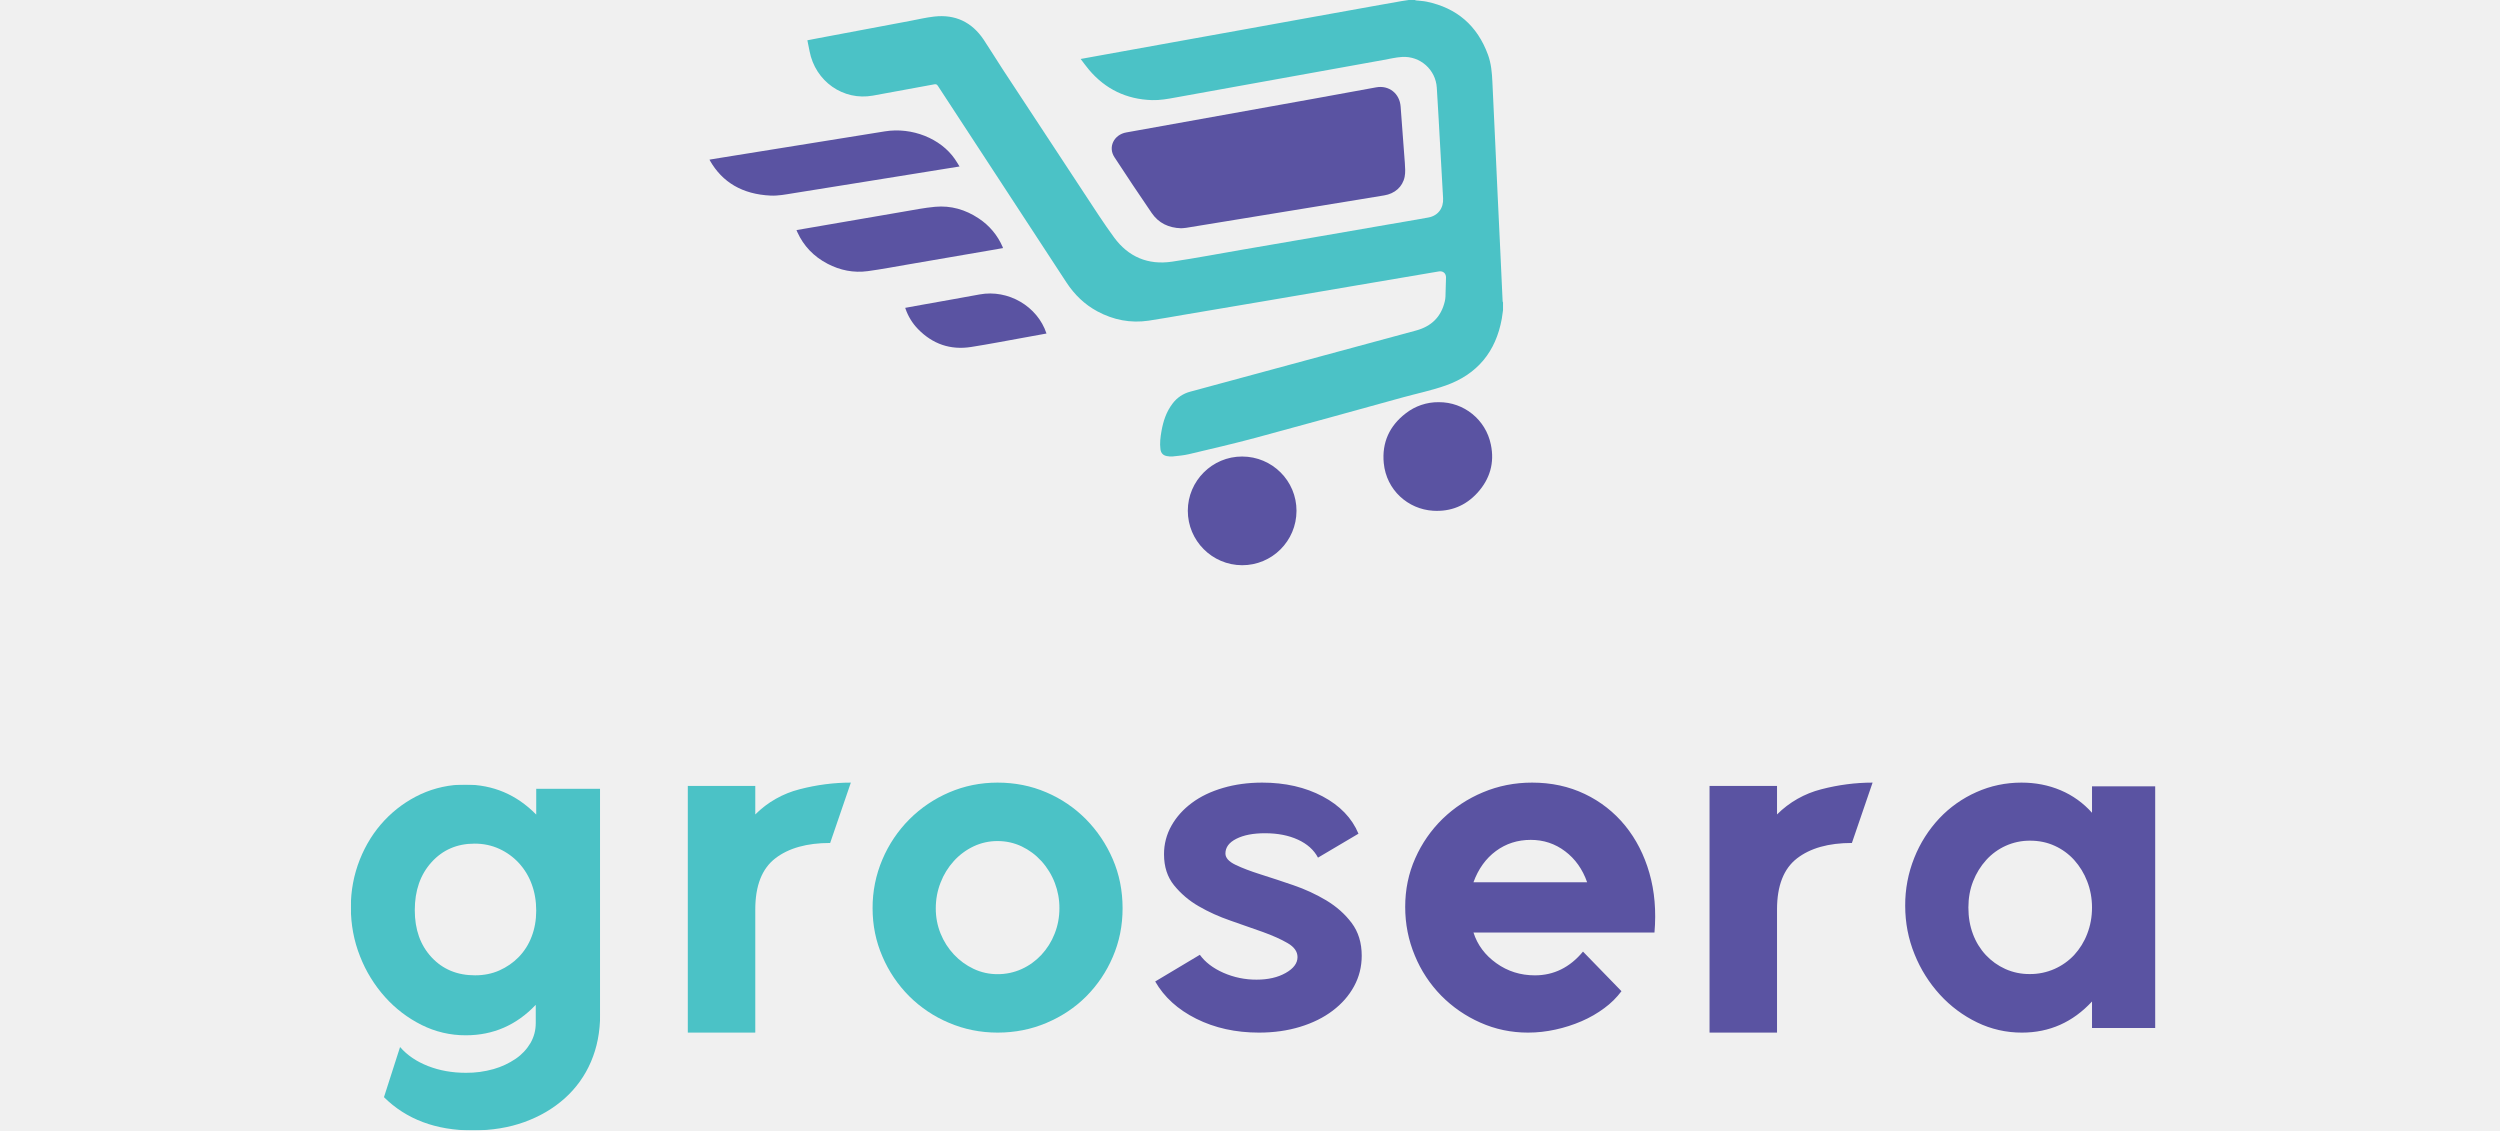
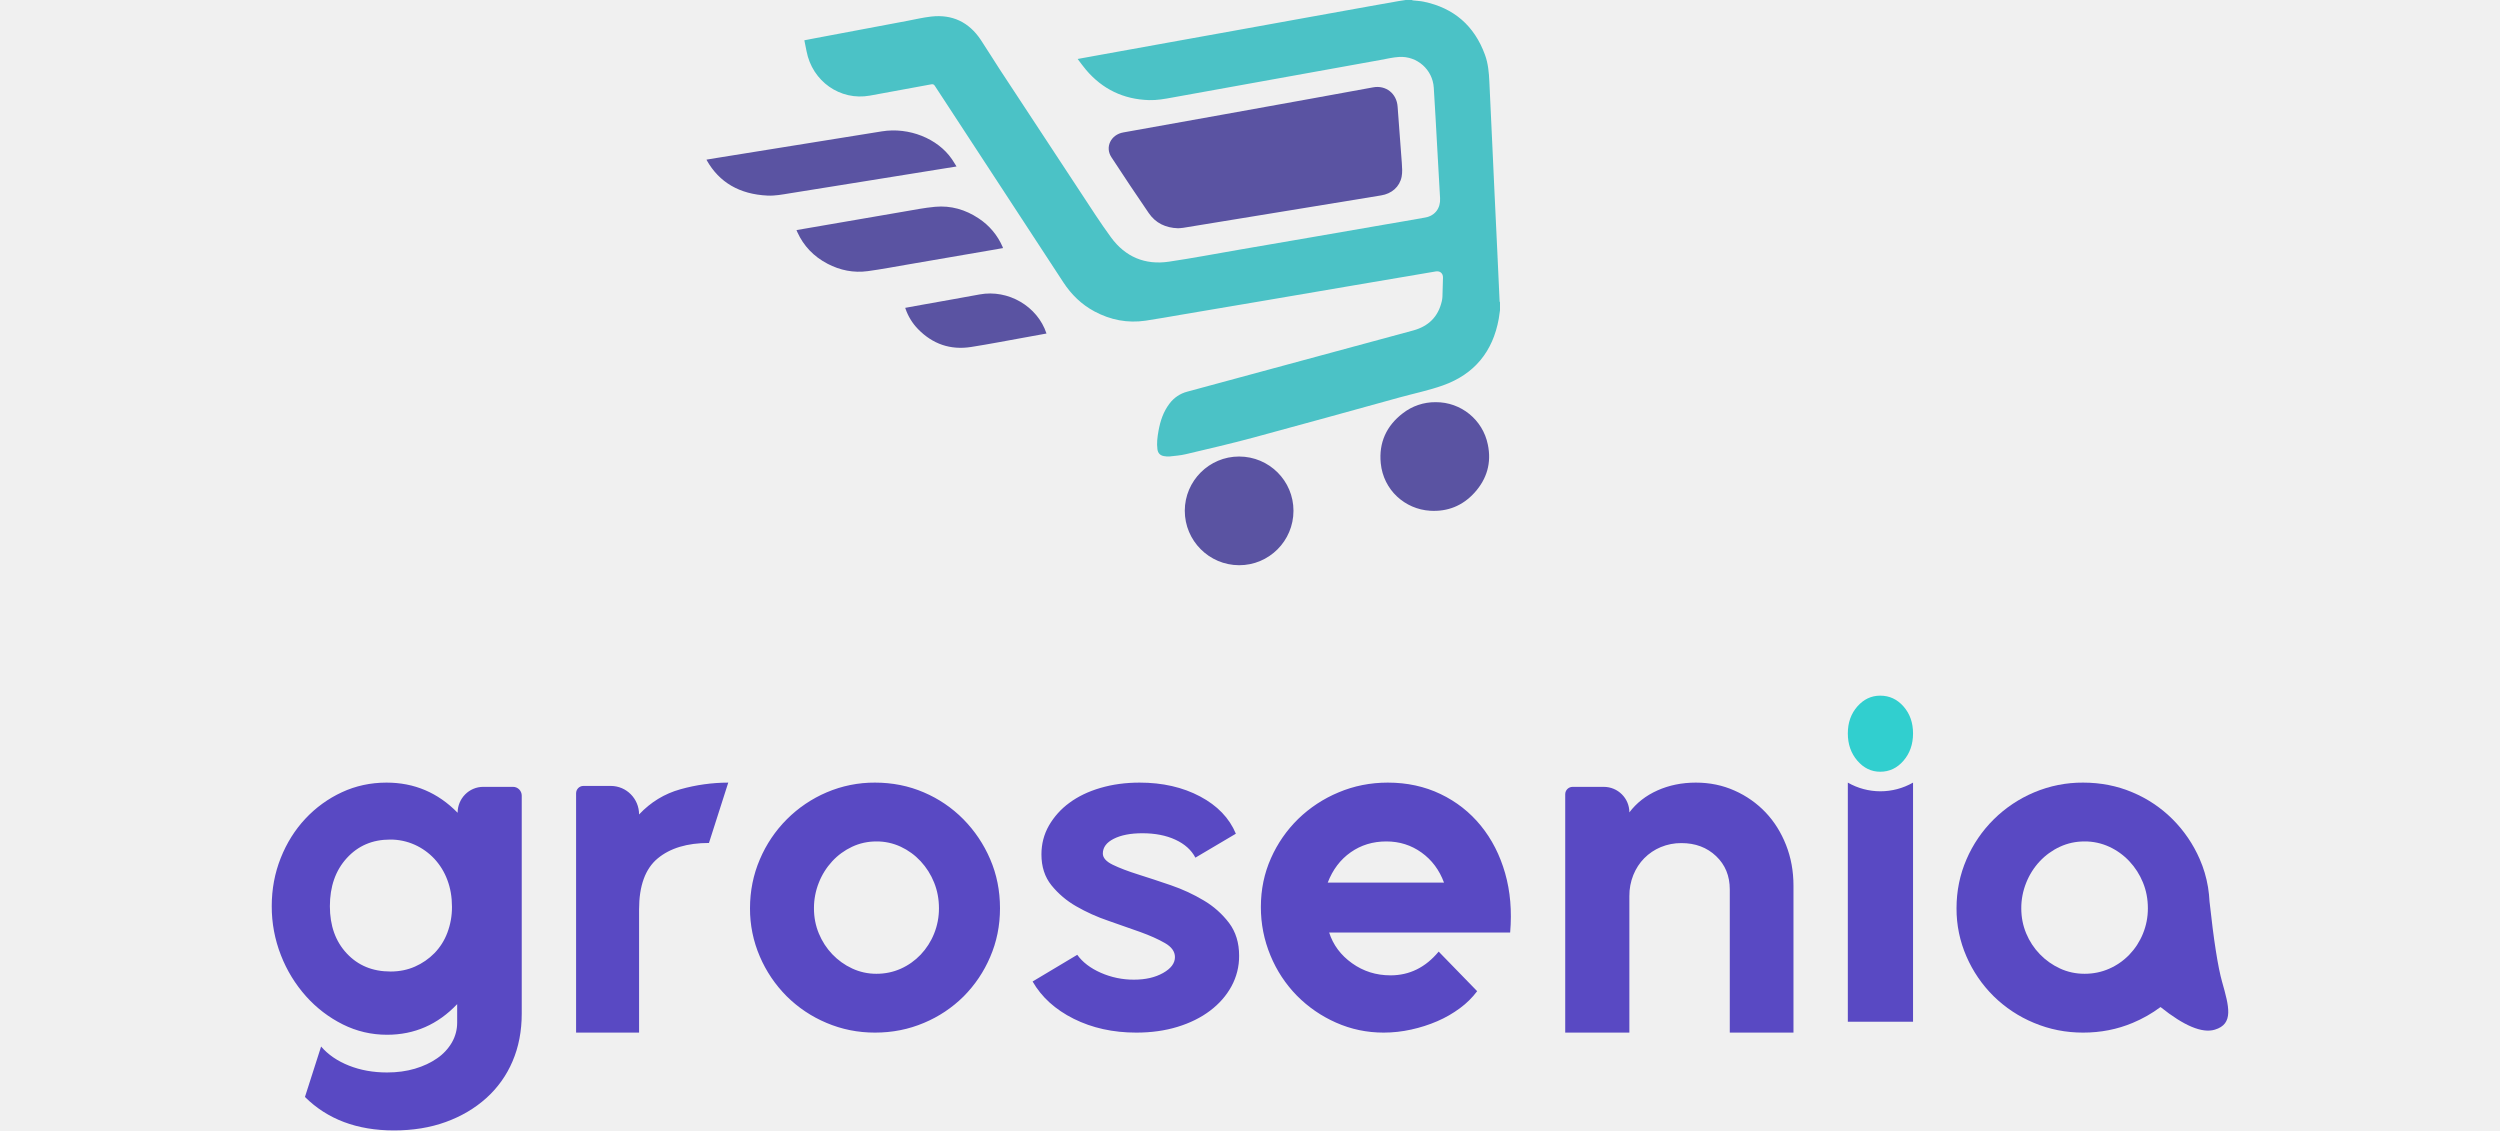
- <svg xmlns="http://www.w3.org/2000/svg" xmlns:xlink="http://www.w3.org/1999/xlink" width="230" height="104" viewBox="0 0 230 104">
-   <defs>
-     <path id="a" d="M0 .182h22.936V32H0z" />
-   </defs>
+ <svg xmlns="http://www.w3.org/2000/svg" width="230" height="104" viewBox="0 0 230 104">
  <g fill="none" fill-rule="evenodd">
-     <path fill="#4BC2C6" d="M138.278 28.539c-.038.265-.068.531-.115.794-.546 3.02-2.248 5.096-5.129 6.122-1.292.46-2.648.74-3.974 1.104-4.501 1.238-8.997 2.495-13.505 3.708-2.05.552-4.119 1.029-6.184 1.519-.48.114-.98.152-1.474.206-.175.02-.358 0-.533-.029-.347-.059-.553-.268-.602-.622-.079-.566-.003-1.127.095-1.684.161-.917.449-1.787 1.024-2.536a2.961 2.961 0 0 1 1.619-1.087c5.119-1.384 10.237-2.772 15.355-4.158 1.811-.49 3.623-.98 5.434-1.472 1.398-.38 2.302-1.252 2.633-2.684.031-.135.054-.274.06-.413.022-.59.04-1.181.051-1.773.007-.393-.28-.627-.662-.562-2.472.421-4.946.84-7.419 1.26-2.773.473-5.545.948-8.318 1.42-2.538.432-5.077.86-7.616 1.29-1.116.189-2.23.395-3.349.56-1.659.244-3.23-.062-4.704-.853-1.188-.637-2.123-1.548-2.86-2.675-3.94-6.026-7.884-12.05-11.822-18.077-.092-.14-.174-.167-.336-.137-1.88.352-3.76.697-5.643 1.037-2.728.493-5.296-1.314-5.825-4.09-.062-.326-.13-.65-.201-1 .337-.066.672-.132 1.007-.195 2.81-.53 5.619-1.059 8.428-1.586.742-.14 1.48-.317 2.227-.402 1.95-.222 3.483.511 4.571 2.146.596.894 1.152 1.813 1.741 2.711a5290.13 5290.13 0 0 0 7.471 11.362c.91 1.378 1.798 2.772 2.774 4.103 1.311 1.787 3.123 2.553 5.316 2.229 2.167-.32 4.32-.732 6.479-1.104 2.27-.39 4.54-.78 6.81-1.172 2.19-.378 4.381-.759 6.572-1.139 1.246-.215 2.493-.422 3.737-.65.893-.162 1.409-.869 1.353-1.775-.092-1.525-.17-3.05-.257-4.575-.105-1.863-.201-3.727-.322-5.59a3.017 3.017 0 0 0-3.187-2.831c-.584.035-1.163.178-1.743.282-2.097.376-4.194.756-6.291 1.135l-6.507 1.174c-2.103.38-4.207.758-6.31 1.14-.717.131-1.433.264-2.168.24-2.342-.073-4.274-1.001-5.791-2.79-.264-.312-.5-.647-.767-.995l1.771-.322c2.253-.407 4.506-.815 6.76-1.221 2.169-.392 4.338-.781 6.506-1.173l6.076-1.1 5.842-1.052c.86-.154 1.72-.307 2.58-.458.216-.038.434-.066.65-.099h.558c.033.013.065.033.1.037.335.04.675.051 1.004.12 2.771.58 4.645 2.209 5.622 4.87.299.812.373 1.662.41 2.521.078 1.85.173 3.7.26 5.55.073 1.552.141 3.103.214 4.655.086 1.837.176 3.673.262 5.51.07 1.485.136 2.971.206 4.456.002.035.023.069.036.103v.717z" />
-     <path fill="#5A53A2" d="M108.66 21c-1.14-.036-2.063-.472-2.697-1.395a275.085 275.085 0 0 1-3.438-5.148c-.608-.929-.037-2.072 1.09-2.272a7306.32 7306.32 0 0 0 17.204-3.093c1.93-.35 3.859-.698 5.786-1.056 1.18-.218 2.17.569 2.253 1.776.12 1.729.267 3.456.388 5.184.029.42.062.858-.018 1.265-.186.937-.92 1.56-1.886 1.716-2.406.39-4.81.789-7.215 1.183l-7.398 1.21c-1.196.195-2.391.394-3.588.587-.167.027-.338.03-.48.043M88.278 15.317l-1.697.273-6.823 1.099-6.804 1.092c-.687.11-1.372.248-2.077.213-2.571-.126-4.425-1.214-5.573-3.24-.009-.015-.013-.033-.026-.068.343-.057.68-.114 1.018-.168l8.664-1.395c2.154-.346 4.308-.695 6.462-1.04 2.484-.397 5.124.654 6.431 2.56.145.212.274.433.425.674M119.278 46.998c-.005 2.769-2.245 5.008-5.003 5.002a5.015 5.015 0 0 1-4.997-5.013c.005-2.75 2.25-4.99 4.998-4.987 2.771.004 5.007 2.238 5.002 4.998M132.363 37a4.863 4.863 0 0 1 4.795 3.897c.356 1.682-.089 3.172-1.218 4.423-1.103 1.221-2.495 1.77-4.104 1.668-2.29-.144-4.285-1.89-4.529-4.373-.188-1.91.538-3.448 2.019-4.586A4.844 4.844 0 0 1 132.363 37M73.278 21.168l2.82-.486c2.332-.402 4.664-.81 6.997-1.205.977-.166 1.952-.362 2.937-.452 1.46-.133 2.798.264 3.998 1.062a5.945 5.945 0 0 1 2.208 2.623c.012.03.02.06.04.114-.361.063-.71.125-1.06.185-2.556.44-5.112.882-7.67 1.32-1.233.212-2.464.445-3.705.615-1.309.179-2.556-.074-3.713-.68-1.269-.664-2.196-1.634-2.773-2.903-.027-.06-.05-.12-.08-.193M96.278 30.684c-.629.114-1.24.227-1.85.336-1.694.304-3.384.635-5.084.902-1.908.3-3.545-.272-4.885-1.645a5.022 5.022 0 0 1-1.151-1.87l-.03-.085 1.594-.29c1.752-.314 3.505-.619 5.255-.944 2.617-.486 5.325 1.083 6.15 3.596" />
-     <g transform="translate(32.278 72)">
-       <mask id="b" fill="#fff">
-         <use xlink:href="#a" />
-       </mask>
-       <path fill="#4BC2C6" d="M16.63 14.172a5.41 5.41 0 0 1-1.185 1.876c-.507.519-1.1.926-1.776 1.23-.678.302-1.426.452-2.244.452-1.637 0-2.969-.552-3.998-1.659-1.03-1.107-1.545-2.55-1.545-4.334 0-1.812.514-3.283 1.545-4.419 1.03-1.135 2.348-1.704 3.956-1.704.819 0 1.573.159 2.265.476a5.63 5.63 0 0 1 1.797 1.294 5.823 5.823 0 0 1 1.186 1.938c.282.748.423 1.569.423 2.458 0 .863-.141 1.661-.423 2.392zm.424-11.23c-1.806-1.84-3.979-2.76-6.517-2.76a9.68 9.68 0 0 0-4.105.883A10.817 10.817 0 0 0 3.09 3.48C2.13 4.502 1.375 5.702.825 7.08A11.761 11.761 0 0 0 0 11.48c0 1.58.282 3.082.846 4.503a12.315 12.315 0 0 0 2.306 3.751 11.249 11.249 0 0 0 3.365 2.565 8.97 8.97 0 0 0 4.062.948c2.51 0 4.655-.931 6.432-2.802v1.681c0 .663-.162 1.274-.486 1.835a4.515 4.515 0 0 1-1.355 1.443 7.02 7.02 0 0 1-2.03.949 9.022 9.022 0 0 1-2.56.345c-1.27 0-2.433-.21-3.492-.626-1.057-.416-1.912-.999-2.56-1.746L3.047 28.94C5.105 30.98 7.828 32 11.214 32c1.749 0 3.335-.258 4.76-.775 1.425-.519 2.66-1.243 3.703-2.177a9.515 9.515 0 0 0 2.412-3.363c.564-1.308.847-2.766.847-4.377V.57h-5.882v2.372z" mask="url(#b)" />
+     <g fill-rule="nonzero">
+       <path fill="#5949C3" d="M135.899 91.188a7.55 7.55 0 0 1-1.581 1.563 10.37 10.37 0 0 1-2.087 1.2c-.759.328-1.56.585-2.403.77-.843.186-1.686.279-2.53.279-1.545 0-3.007-.307-4.384-.92a11.674 11.674 0 0 1-3.605-2.485 11.516 11.516 0 0 1-2.424-3.683 11.499 11.499 0 0 1-.885-4.476c0-1.6.31-3.091.927-4.476a11.619 11.619 0 0 1 2.509-3.62 11.872 11.872 0 0 1 3.71-2.44c1.42-.6 2.93-.9 4.532-.9 1.77 0 3.386.35 4.848 1.05 1.461.699 2.698 1.67 3.71 2.912s1.756 2.698 2.234 4.369c.478 1.67.633 3.49.464 5.46h-16.652c.365 1.143 1.068 2.085 2.107 2.827 1.04.743 2.22 1.114 3.542 1.114 1.742 0 3.218-.728 4.426-2.185l3.542 3.641zm-3.05-9.988c-.432-1.166-1.122-2.088-2.07-2.768-.95-.68-2.028-1.02-3.236-1.02-1.236 0-2.33.333-3.278.999-.95.666-1.654 1.596-2.114 2.789h10.698zM69 83.564c0-1.593.302-3.094.906-4.502a11.66 11.66 0 0 1 2.485-3.69 11.627 11.627 0 0 1 3.665-2.476A11.135 11.135 0 0 1 80.5 72c1.6 0 3.096.299 4.486.896a11.38 11.38 0 0 1 3.644 2.475 11.91 11.91 0 0 1 2.464 3.67c.604 1.394.906 2.901.906 4.523 0 1.593-.302 3.087-.906 4.48a11.569 11.569 0 0 1-2.443 3.628 11.42 11.42 0 0 1-3.644 2.432C83.603 94.7 82.101 95 80.5 95c-1.573 0-3.061-.299-4.465-.896a11.49 11.49 0 0 1-3.665-2.454 11.647 11.647 0 0 1-2.464-3.648A11.045 11.045 0 0 1 69 83.564zm17.384 0c0-.849-.15-1.64-.448-2.376a6.343 6.343 0 0 0-1.235-1.952A5.87 5.87 0 0 0 82.87 77.9a5.214 5.214 0 0 0-2.236-.488c-.795 0-1.54.162-2.236.488a5.87 5.87 0 0 0-1.832 1.336 6.279 6.279 0 0 0-1.235 1.973 6.313 6.313 0 0 0-.447 2.355c0 .82.149 1.59.447 2.312.298.721.71 1.358 1.235 1.91.525.55 1.136.99 1.832 1.314a5.214 5.214 0 0 0 2.236.488c.795 0 1.54-.155 2.236-.466a5.744 5.744 0 0 0 1.831-1.294 6.082 6.082 0 0 0 1.235-1.93 6.151 6.151 0 0 0 .448-2.334zM25 83.36c0-1.56.276-3.035.827-4.422.552-1.388 1.309-2.595 2.27-3.62a10.802 10.802 0 0 1 3.353-2.43c1.273-.592 2.645-.888 4.116-.888 2.547 0 4.725.925 6.535 2.775 0-1.317 1.056-2.385 2.357-2.385H47.2c.442 0 .8.363.8.81v20.047c0 1.618-.283 3.085-.849 4.4a9.565 9.565 0 0 1-2.419 3.383c-1.046.94-2.284 1.67-3.713 2.19-1.428.52-3.02.78-4.774.78-3.394 0-6.124-1.026-8.19-3.079l1.486-4.64c.65.752 1.506 1.338 2.567 1.757 1.06.42 2.228.629 3.5.629.934 0 1.79-.116 2.568-.347.778-.231 1.457-.55 2.037-.954a4.527 4.527 0 0 0 1.358-1.453 3.622 3.622 0 0 0 .488-1.843v-1.69c-1.782 1.878-3.932 2.818-6.45 2.818-1.443 0-2.8-.318-4.074-.954a11.31 11.31 0 0 1-3.374-2.58 12.388 12.388 0 0 1-2.312-3.772A12.21 12.21 0 0 1 25 83.36zm10.923 6.02c.822 0 1.574-.152 2.255-.454a5.771 5.771 0 0 0 1.787-1.231 5.425 5.425 0 0 0 1.19-1.88 6.598 6.598 0 0 0 .426-2.397c0-.892-.141-1.713-.425-2.462a5.852 5.852 0 0 0-1.191-1.944 5.654 5.654 0 0 0-1.809-1.295 5.423 5.423 0 0 0-2.276-.476c-1.617 0-2.943.57-3.978 1.707-1.036 1.137-1.553 2.613-1.553 4.427 0 1.786.517 3.233 1.553 4.341 1.035 1.109 2.375 1.663 4.02 1.663zM58.795 74.93c1.071-1.137 2.34-1.91 3.806-2.318A16.34 16.34 0 0 1 67 72l-1.776 5.553c-2.002 0-3.574.474-4.716 1.421-1.142.948-1.713 2.515-1.713 4.7V95H53V72.984c0-.375.3-.678.671-.678h2.525c1.435 0 2.599 1.175 2.599 2.624zM99.108 87.842c.485.677 1.205 1.228 2.161 1.652a7.466 7.466 0 0 0 3.06.635c1.055 0 1.947-.205 2.674-.614.728-.41 1.092-.897 1.092-1.462 0-.508-.307-.939-.92-1.291-.614-.353-1.37-.692-2.268-1.017-.9-.325-1.883-.67-2.953-1.038A16.538 16.538 0 0 1 99 83.373a8.099 8.099 0 0 1-2.268-1.927c-.613-.763-.92-1.709-.92-2.838 0-.96.228-1.843.685-2.648a6.753 6.753 0 0 1 1.883-2.096c.798-.593 1.754-1.052 2.867-1.377 1.112-.325 2.31-.487 3.594-.487 2.111 0 3.966.424 5.563 1.27 1.598.848 2.696 1.992 3.295 3.432l-3.723 2.202c-.37-.706-.984-1.256-1.84-1.652-.855-.395-1.868-.593-3.038-.593-1.084 0-1.961.17-2.632.509-.67.338-1.005.79-1.005 1.355 0 .395.306.741.92 1.038.613.296 1.39.593 2.332.89.941.296 1.947.628 3.017.995 1.07.367 2.075.833 3.017 1.397a8.038 8.038 0 0 1 2.332 2.076c.613.819.92 1.821.92 3.007a5.778 5.778 0 0 1-.706 2.817c-.47.861-1.127 1.61-1.969 2.245-.841.635-1.84 1.13-2.995 1.483-1.155.353-2.418.529-3.787.529-2.14 0-4.058-.424-5.756-1.27-1.697-.848-2.96-1.992-3.787-3.432l4.108-2.456zM156.018 72c1.283 0 2.474.246 3.572.74a8.908 8.908 0 0 1 2.844 2c.798.84 1.425 1.84 1.882 3 .456 1.159.684 2.405.684 3.738V95h-5.86V81.826c0-1.246-.42-2.268-1.261-3.065-.841-.797-1.903-1.196-3.187-1.196a4.85 4.85 0 0 0-1.903.37 4.623 4.623 0 0 0-1.518 1.022c-.428.434-.763.949-1.005 1.543a5.074 5.074 0 0 0-.364 1.935V95H144V73.069c0-.374.304-.678.68-.678h2.867c1.3 0 2.355 1.051 2.355 2.348.656-.87 1.519-1.543 2.588-2.022 1.07-.478 2.245-.717 3.528-.717zM176 72v22h-6V72a6.034 6.034 0 0 0 6 0z" />
+       <path fill="#31CFCF" d="M170 67.477c0-.99.291-1.816.874-2.48.583-.665 1.285-.997 2.106-.997.848 0 1.563.332 2.146.997.583.664.874 1.49.874 2.48 0 .989-.291 1.823-.874 2.503-.583.68-1.298 1.02-2.146 1.02-.821 0-1.523-.34-2.106-1.02-.583-.68-.874-1.514-.874-2.503z" />
+       <path fill="#5949C3" d="M203.133 81.597l.002-.007.007.06c.068.42.113.85.134 1.287.388 3.57.774 6.036 1.158 7.397.647 2.29 1.079 3.869-.669 4.395-1.16.35-2.825-.344-4.997-2.081a11.936 11.936 0 0 1-2.558 1.456c-1.421.597-2.943.896-4.564.896-1.593 0-3.1-.299-4.522-.896a11.647 11.647 0 0 1-3.711-2.454 11.64 11.64 0 0 1-2.496-3.648 10.926 10.926 0 0 1-.917-4.438c0-1.593.306-3.094.917-4.502a11.652 11.652 0 0 1 2.517-3.69 11.784 11.784 0 0 1 3.711-2.476 11.4 11.4 0 0 1 4.501-.896c1.621 0 3.135.299 4.543.896a11.531 11.531 0 0 1 3.69 2.475 11.901 11.901 0 0 1 2.496 3.67c.356.813.61 1.665.758 2.556zm-5.529 1.967c0-.849-.15-1.64-.453-2.376a6.333 6.333 0 0 0-1.25-1.952 5.942 5.942 0 0 0-1.855-1.336 5.337 5.337 0 0 0-2.265-.488c-.805 0-1.56.162-2.264.488a5.942 5.942 0 0 0-1.855 1.336 6.268 6.268 0 0 0-1.25 1.973 6.243 6.243 0 0 0-.454 2.355c0 .82.151 1.59.453 2.312a6.137 6.137 0 0 0 3.106 3.224c.704.326 1.46.488 2.264.488.806 0 1.56-.155 2.265-.466a5.817 5.817 0 0 0 1.855-1.294 6.073 6.073 0 0 0 1.25-1.93 6.084 6.084 0 0 0 .453-2.334z" />
    </g>
-     <path fill="#4BC2C6" d="M69.486 74.928v-2.624h-6.208V95h6.208V83.674c0-2.185.612-3.753 1.835-4.7 1.224-.948 2.909-1.421 5.054-1.421L78.278 72c-1.571 0-3.142.204-4.714.612a8.85 8.85 0 0 0-4.078 2.316M97.023 85.91a6.137 6.137 0 0 1-1.221 1.943 5.71 5.71 0 0 1-1.812 1.302 5.311 5.311 0 0 1-2.211.468 5.072 5.072 0 0 1-2.212-.49 5.964 5.964 0 0 1-1.811-1.323 6.177 6.177 0 0 1-1.222-1.922 6.08 6.08 0 0 1-.442-2.325c0-.824.147-1.614.442-2.367a6.308 6.308 0 0 1 1.222-1.984 5.805 5.805 0 0 1 1.811-1.345 5.111 5.111 0 0 1 2.212-.49c.785 0 1.522.165 2.211.49a5.84 5.84 0 0 1 1.812 1.345 6.394 6.394 0 0 1 1.664 4.351c0 .827-.149 1.608-.443 2.348m2.886-10.54a11.415 11.415 0 0 0-3.644-2.474C94.875 72.3 93.379 72 91.779 72c-1.574 0-3.055.3-4.445.897a11.656 11.656 0 0 0-3.665 2.473 11.683 11.683 0 0 0-2.485 3.693 11.277 11.277 0 0 0-.906 4.5c0 1.566.301 3.046.906 4.438a11.646 11.646 0 0 0 2.464 3.651 11.493 11.493 0 0 0 3.665 2.451c1.404.597 2.892.897 4.466.897 1.6 0 3.102-.3 4.507-.897 1.404-.596 2.618-1.406 3.644-2.432a11.577 11.577 0 0 0 2.443-3.625c.604-1.395.905-2.889.905-4.483 0-1.62-.301-3.127-.905-4.522a11.959 11.959 0 0 0-2.464-3.67" />
-     <path fill="#5A53A2" d="M122.026 82.84a16.011 16.011 0 0 0-3.018-1.395 129.23 129.23 0 0 0-3.017-.996c-.941-.297-1.72-.592-2.332-.89-.614-.294-.92-.642-.92-1.037 0-.565.334-1.018 1.006-1.355.67-.339 1.547-.509 2.632-.509 1.17 0 2.183.198 3.038.593.856.395 1.468.945 1.84 1.652l3.724-2.203c-.6-1.44-1.699-2.583-3.296-3.432-1.598-.845-3.452-1.268-5.564-1.268-1.282 0-2.48.161-3.593.487-1.113.325-2.07.781-2.868 1.376-.8.593-1.427 1.29-1.882 2.097a5.265 5.265 0 0 0-.686 2.645c0 1.132.306 2.078.92 2.84a8.12 8.12 0 0 0 2.269 1.927c.898.523 1.883.968 2.952 1.335 1.07.367 2.054.712 2.953 1.037.9.326 1.655.662 2.267 1.016.614.353.92.784.92 1.293 0 .564-.363 1.051-1.09 1.46-.727.412-1.62.615-2.675.615a7.48 7.48 0 0 1-3.06-.634c-.956-.426-1.675-.977-2.16-1.653l-4.108 2.456c.826 1.44 2.089 2.584 3.786 3.432 1.697.845 3.616 1.271 5.756 1.271 1.37 0 2.631-.178 3.788-.531 1.155-.353 2.153-.845 2.995-1.483.842-.634 1.498-1.382 1.968-2.244.471-.862.707-1.8.707-2.817 0-1.185-.308-2.189-.92-3.006-.614-.821-1.391-1.51-2.332-2.078M135.56 81.166c.448-1.23 1.137-2.185 2.065-2.872.927-.683 1.996-1.026 3.204-1.026 1.18 0 2.235.348 3.162 1.049.928.7 1.602 1.648 2.024 2.849H135.56zm13.954-5.206a10.697 10.697 0 0 0-3.71-2.911c-1.462-.7-3.078-1.049-4.848-1.049-1.603 0-3.114.298-4.533.897a11.936 11.936 0 0 0-3.709 2.441 11.644 11.644 0 0 0-2.509 3.62c-.619 1.386-.927 2.877-.927 4.477 0 1.57.295 3.063.886 4.475a11.474 11.474 0 0 0 2.423 3.684 11.68 11.68 0 0 0 3.605 2.486c1.376.613 2.837.92 4.385.92.843 0 1.686-.093 2.529-.279a13.095 13.095 0 0 0 2.402-.77c.76-.33 1.455-.729 2.087-1.201a7.49 7.49 0 0 0 1.581-1.561l-3.54-3.642c-1.21 1.457-2.686 2.185-4.428 2.185-1.32 0-2.501-.371-3.54-1.114-1.041-.742-1.744-1.684-2.108-2.826h16.652c.168-1.972.014-3.791-.465-5.462-.477-1.67-1.222-3.127-2.233-4.37zM163.486 74.928v-2.624h-6.208V95h6.208V83.674c0-2.185.612-3.753 1.835-4.7 1.225-.948 2.909-1.421 5.054-1.421L172.278 72c-1.571 0-3.142.204-4.714.612a8.851 8.851 0 0 0-4.078 2.316M192.023 85.916a6.045 6.045 0 0 1-1.2 1.945 5.566 5.566 0 0 1-1.812 1.283 5.499 5.499 0 0 1-2.275.469 5.346 5.346 0 0 1-2.253-.469 5.606 5.606 0 0 1-1.79-1.283 5.799 5.799 0 0 1-1.18-1.923c-.281-.741-.421-1.555-.421-2.44 0-.88.146-1.695.441-2.436a6.362 6.362 0 0 1 1.202-1.945 5.439 5.439 0 0 1 1.79-1.303 5.355 5.355 0 0 1 2.254-.472c.813 0 1.565.157 2.253.472a5.462 5.462 0 0 1 1.79 1.303 6.306 6.306 0 0 1 1.2 1.967c.295.756.443 1.561.443 2.415 0 .856-.148 1.662-.442 2.417zm.442-13.576v2.436a8.043 8.043 0 0 0-2.886-2.072c-1.11-.471-2.31-.704-3.601-.704-1.46 0-2.844.292-4.149.876a10.606 10.606 0 0 0-3.413 2.414 11.566 11.566 0 0 0-2.296 3.613 11.656 11.656 0 0 0-.842 4.424c0 1.57.288 3.057.864 4.47a12.285 12.285 0 0 0 2.338 3.72 11.28 11.28 0 0 0 3.411 2.543 9.342 9.342 0 0 0 4.128.94c2.528 0 4.677-.954 6.446-2.863v2.436h5.813V72.34h-5.813z" />
+     <path fill="#4BC2C6" d="M138 28.539c-.038.265-.068.531-.115.794-.546 3.02-2.248 5.096-5.129 6.122-1.292.46-2.648.74-3.974 1.104-4.501 1.238-8.997 2.495-13.505 3.708-2.05.552-4.119 1.029-6.184 1.519-.48.114-.98.152-1.474.206-.175.02-.358 0-.533-.029-.347-.059-.553-.268-.602-.622-.079-.566-.003-1.127.095-1.684.161-.917.449-1.787 1.024-2.536a2.961 2.961 0 0 1 1.619-1.087c5.119-1.384 10.237-2.772 15.355-4.158 1.811-.49 3.623-.98 5.434-1.472 1.399-.38 2.302-1.252 2.633-2.684.032-.135.054-.274.06-.413.022-.59.041-1.181.051-1.773.007-.393-.28-.627-.662-.562-2.472.421-4.946.84-7.419 1.26-2.773.473-5.545.948-8.318 1.42-2.538.432-5.077.86-7.616 1.29-1.116.189-2.229.395-3.349.56-1.658.244-3.23-.062-4.704-.853-1.188-.637-2.123-1.548-2.86-2.675-3.94-6.026-7.884-12.05-11.822-18.077-.092-.14-.174-.167-.336-.137-1.88.352-3.76.697-5.643 1.037-2.728.493-5.296-1.314-5.825-4.09-.062-.326-.13-.65-.201-1 .338-.066.672-.132 1.007-.195 2.81-.53 5.619-1.059 8.428-1.586.742-.14 1.48-.317 2.227-.402 1.951-.222 3.483.511 4.572 2.146.595.894 1.151 1.813 1.74 2.711a5290.13 5290.13 0 0 0 7.471 11.362c.91 1.378 1.798 2.772 2.774 4.103 1.311 1.787 3.123 2.553 5.316 2.229 2.167-.32 4.32-.732 6.479-1.104 2.27-.39 4.54-.78 6.81-1.172 2.19-.378 4.382-.759 6.572-1.139 1.246-.215 2.493-.422 3.737-.65.893-.162 1.409-.869 1.354-1.775-.093-1.525-.171-3.05-.258-4.575-.105-1.863-.201-3.727-.322-5.59a3.017 3.017 0 0 0-3.187-2.831c-.584.035-1.163.178-1.743.282-2.097.376-4.194.756-6.291 1.135l-6.507 1.174c-2.103.38-4.207.758-6.31 1.14-.717.131-1.433.264-2.168.24-2.342-.073-4.274-1.001-5.791-2.79-.264-.312-.5-.647-.767-.995l1.771-.322 6.76-1.221c2.169-.392 4.338-.781 6.506-1.173l6.076-1.1 5.842-1.052c.86-.154 1.72-.307 2.58-.458.216-.038.434-.066.65-.099h.558c.033.013.066.033.1.037.335.04.675.051 1.004.12 2.771.58 4.645 2.209 5.622 4.87.3.812.373 1.662.41 2.521.078 1.85.173 3.7.26 5.55.073 1.552.141 3.103.214 4.655.086 1.837.176 3.673.262 5.51.07 1.485.136 2.971.206 4.456.002.035.024.069.036.103v.717z" />
+     <path fill="#5A53A2" d="M108.383 21c-1.142-.036-2.064-.472-2.697-1.395a275.084 275.084 0 0 1-3.44-5.148c-.607-.929-.036-2.072 1.092-2.272 3.123-.556 6.245-1.118 9.367-1.68 2.612-.47 5.225-.941 7.837-1.414 1.929-.35 3.858-.697 5.785-1.055 1.18-.218 2.17.569 2.253 1.776.12 1.729.267 3.456.388 5.184.029.42.062.858-.018 1.265-.186.937-.92 1.56-1.886 1.716-2.406.39-4.81.789-7.215 1.183l-7.398 1.21c-1.196.195-2.391.394-3.587.587-.168.027-.34.03-.481.043M88 15.317l-1.697.273-6.823 1.099c-2.267.364-4.536.727-6.803 1.092-.688.11-1.372.248-2.078.213-2.571-.126-4.425-1.214-5.573-3.24-.009-.015-.012-.033-.026-.068.343-.057.68-.114 1.018-.168l8.664-1.395c2.154-.346 4.308-.695 6.462-1.04 2.484-.397 5.124.654 6.431 2.56.146.212.274.433.425.674M119 46.998c-.005 2.769-2.245 5.008-5.003 5.002A5.015 5.015 0 0 1 109 46.987c.005-2.75 2.25-4.99 4.998-4.987 2.771.004 5.007 2.238 5.002 4.998M132.085 37a4.863 4.863 0 0 1 4.795 3.897c.356 1.682-.089 3.172-1.218 4.423-1.103 1.221-2.495 1.77-4.104 1.668-2.29-.144-4.285-1.89-4.529-4.373-.188-1.91.538-3.448 2.019-4.586A4.844 4.844 0 0 1 132.085 37M73.278 21.168l2.82-.486c2.332-.402 4.664-.81 6.997-1.205.977-.166 1.952-.362 2.937-.452 1.46-.133 2.798.264 3.998 1.062a5.945 5.945 0 0 1 2.208 2.623c.012.03.02.06.04.114-.361.063-.71.125-1.06.185-2.556.44-5.112.882-7.67 1.32-1.233.212-2.464.445-3.705.615-1.309.179-2.556-.074-3.713-.68-1.269-.664-2.196-1.634-2.773-2.903-.027-.06-.05-.12-.08-.193M96.278 30.684c-.629.114-1.24.227-1.85.336-1.694.304-3.384.635-5.084.902-1.908.3-3.545-.272-4.885-1.645a5.022 5.022 0 0 1-1.151-1.87l-.03-.085 1.594-.29c1.752-.314 3.505-.619 5.255-.944 2.617-.486 5.325 1.083 6.15 3.596" />
  </g>
</svg>
